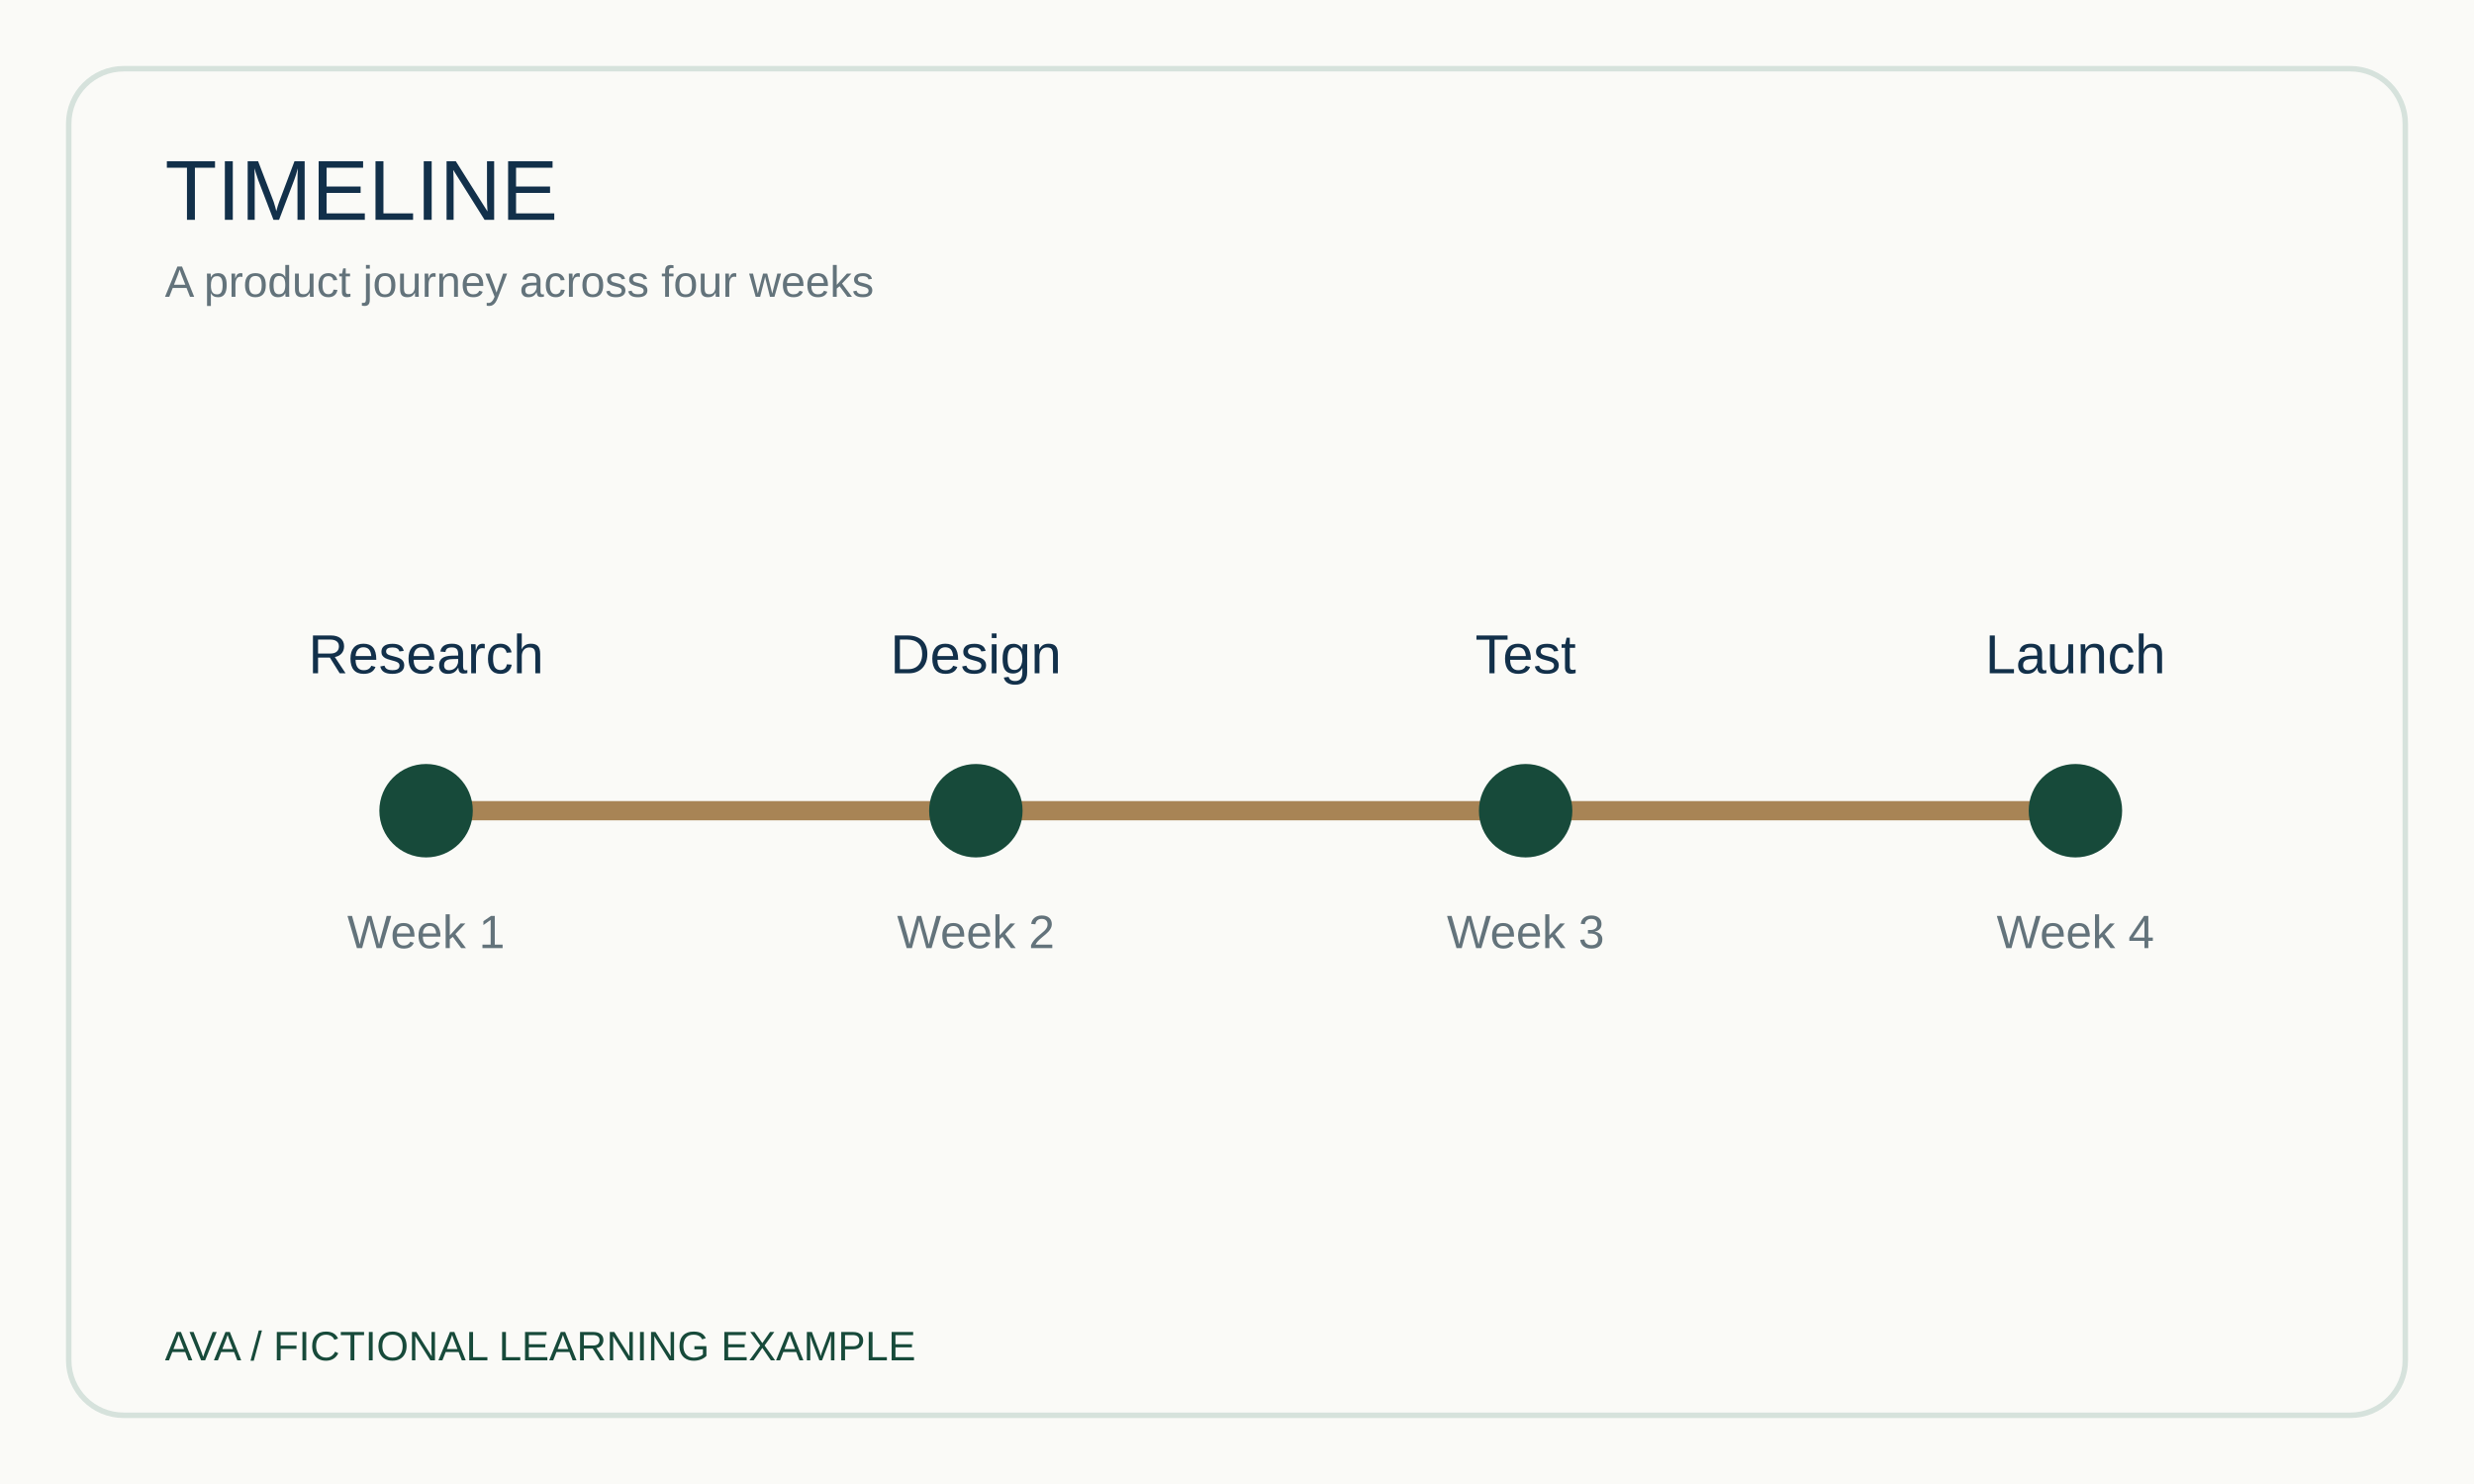
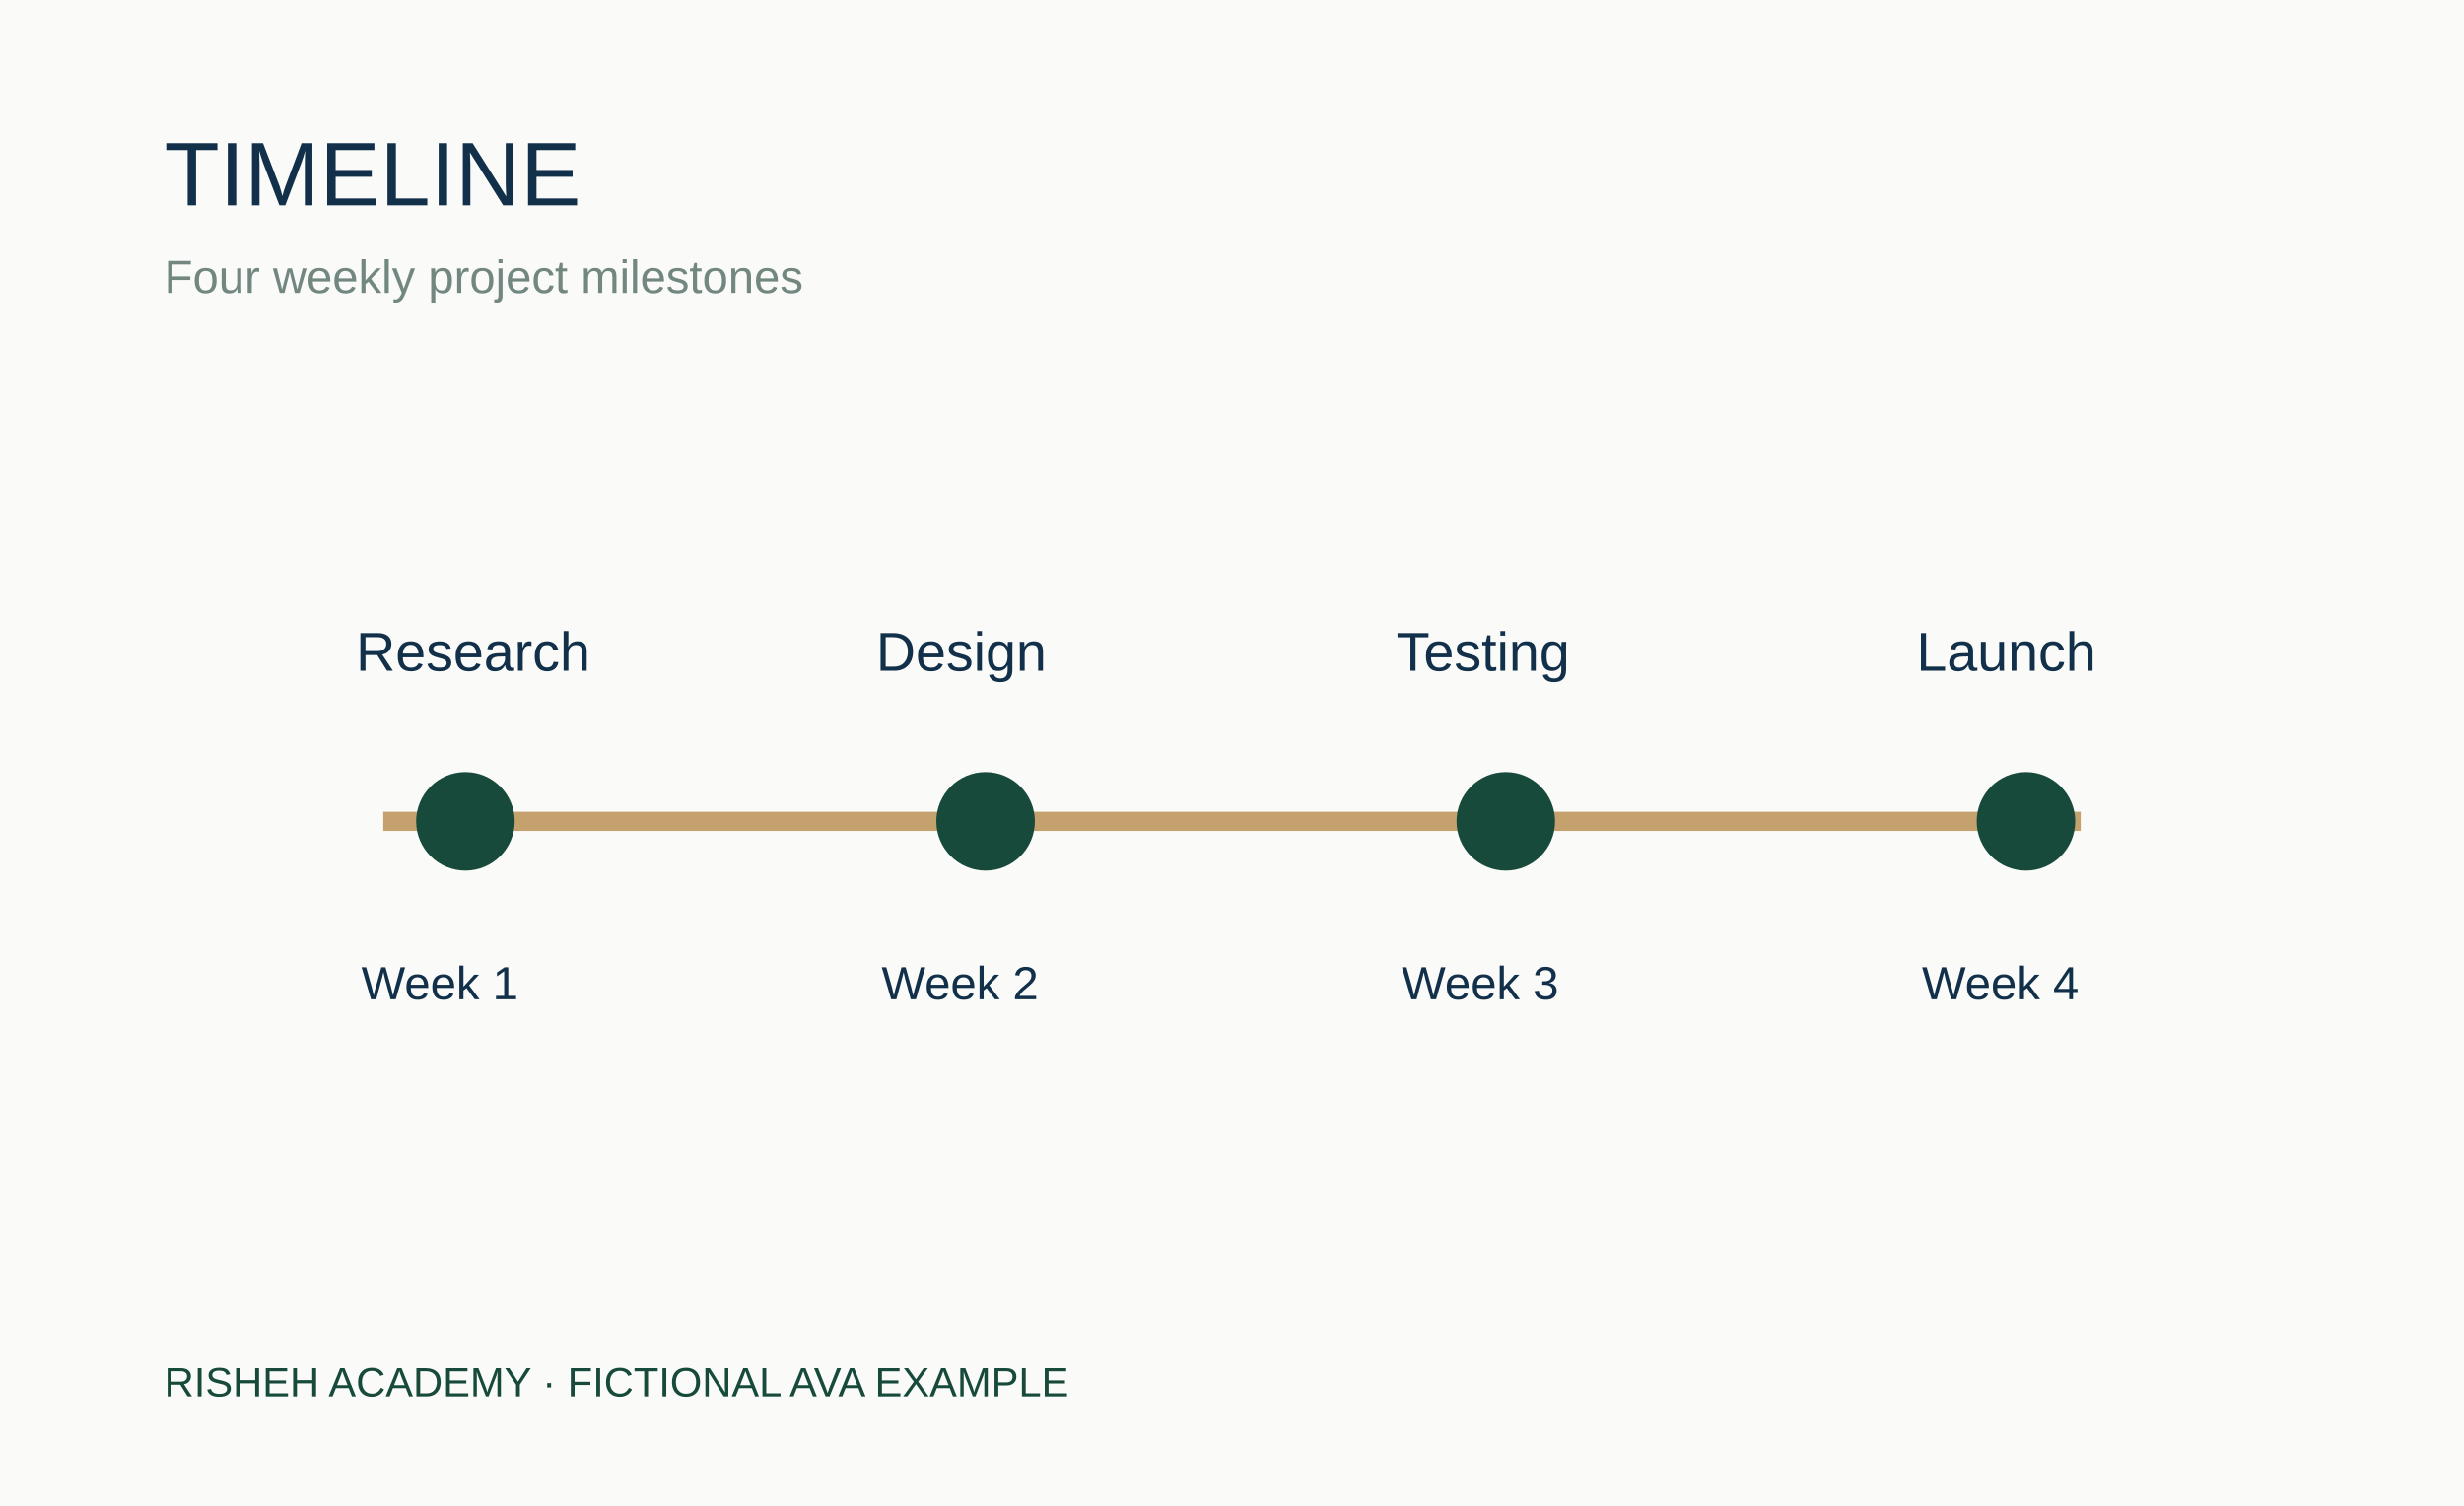
- <svg xmlns="http://www.w3.org/2000/svg" viewBox="0 0 900 540" role="img" aria-labelledby="title description">
-   <rect width="900" height="540" fill="#FAFAF7" />
-   <rect x="25" y="25" width="850" height="490" rx="20" fill="none" stroke="#D6E2DC" stroke-width="2" />
-   <text x="60" y="80" font-family="Arial,sans-serif" font-size="31" fill="#12304A" text-anchor="start">TIMELINE</text>
-   <text x="60" y="108" font-family="Arial,sans-serif" font-size="16" fill="#63737B" text-anchor="start">A product journey across four weeks</text>
-   <path d="M145 295 L760 295" stroke="#A88455" stroke-width="7" fill="none" />
-   <circle cx="155" cy="295" r="17" fill="#174A3A" />
-   <text x="155" y="245" font-family="Arial,sans-serif" font-size="20" fill="#12304A" text-anchor="middle">Research</text>
-   <text x="155" y="345" font-family="Arial,sans-serif" font-size="17" fill="#63737B" text-anchor="middle">Week 1</text>
-   <circle cx="355" cy="295" r="17" fill="#174A3A" />
-   <text x="355" y="245" font-family="Arial,sans-serif" font-size="20" fill="#12304A" text-anchor="middle">Design</text>
-   <text x="355" y="345" font-family="Arial,sans-serif" font-size="17" fill="#63737B" text-anchor="middle">Week 2</text>
-   <circle cx="555" cy="295" r="17" fill="#174A3A" />
-   <text x="555" y="245" font-family="Arial,sans-serif" font-size="20" fill="#12304A" text-anchor="middle">Test</text>
-   <text x="555" y="345" font-family="Arial,sans-serif" font-size="17" fill="#63737B" text-anchor="middle">Week 3</text>
-   <circle cx="755" cy="295" r="17" fill="#174A3A" />
-   <text x="755" y="245" font-family="Arial,sans-serif" font-size="20" fill="#12304A" text-anchor="middle">Launch</text>
-   <text x="755" y="345" font-family="Arial,sans-serif" font-size="17" fill="#63737B" text-anchor="middle">Week 4</text>
-   <text x="60" y="495" font-family="Arial,sans-serif" font-size="15" fill="#174A3A" text-anchor="start">AVA / FICTIONAL LEARNING EXAMPLE</text>
+ <svg xmlns="http://www.w3.org/2000/svg" viewBox="0 0 900 550" role="img" aria-label="Timeline realistic educational example">
+   <rect width="900" height="550" fill="#FAFBF9" />
+   <text x="60" y="75" font-size="33" fill="#12304A" font-family="Arial">TIMELINE</text>
+   <text x="60" y="107" font-size="17" fill="#738781" font-family="Arial">Four weekly project milestones</text>
+   <path d="M140 300H760" stroke="#C5A16D" stroke-width="7" />
+   <circle cx="170" cy="300" r="18" fill="#174A3A" />
+   <text x="130" y="245" font-size="20" fill="#12304A" font-family="Arial">Research</text>
+   <text x="132" y="365" font-size="17" fill="#12304A" font-family="Arial">Week 1</text>
+   <circle cx="360" cy="300" r="18" fill="#174A3A" />
+   <text x="320" y="245" font-size="20" fill="#12304A" font-family="Arial">Design</text>
+   <text x="322" y="365" font-size="17" fill="#12304A" font-family="Arial">Week 2</text>
+   <circle cx="550" cy="300" r="18" fill="#174A3A" />
+   <text x="510" y="245" font-size="20" fill="#12304A" font-family="Arial">Testing</text>
+   <text x="512" y="365" font-size="17" fill="#12304A" font-family="Arial">Week 3</text>
+   <circle cx="740" cy="300" r="18" fill="#174A3A" />
+   <text x="700" y="245" font-size="20" fill="#12304A" font-family="Arial">Launch</text>
+   <text x="702" y="365" font-size="17" fill="#12304A" font-family="Arial">Week 4</text>
+   <text x="60" y="510" font-size="15" fill="#174A3A" font-family="Arial">RISHEH ACADEMY · FICTIONAL AVA EXAMPLE</text>
</svg>
